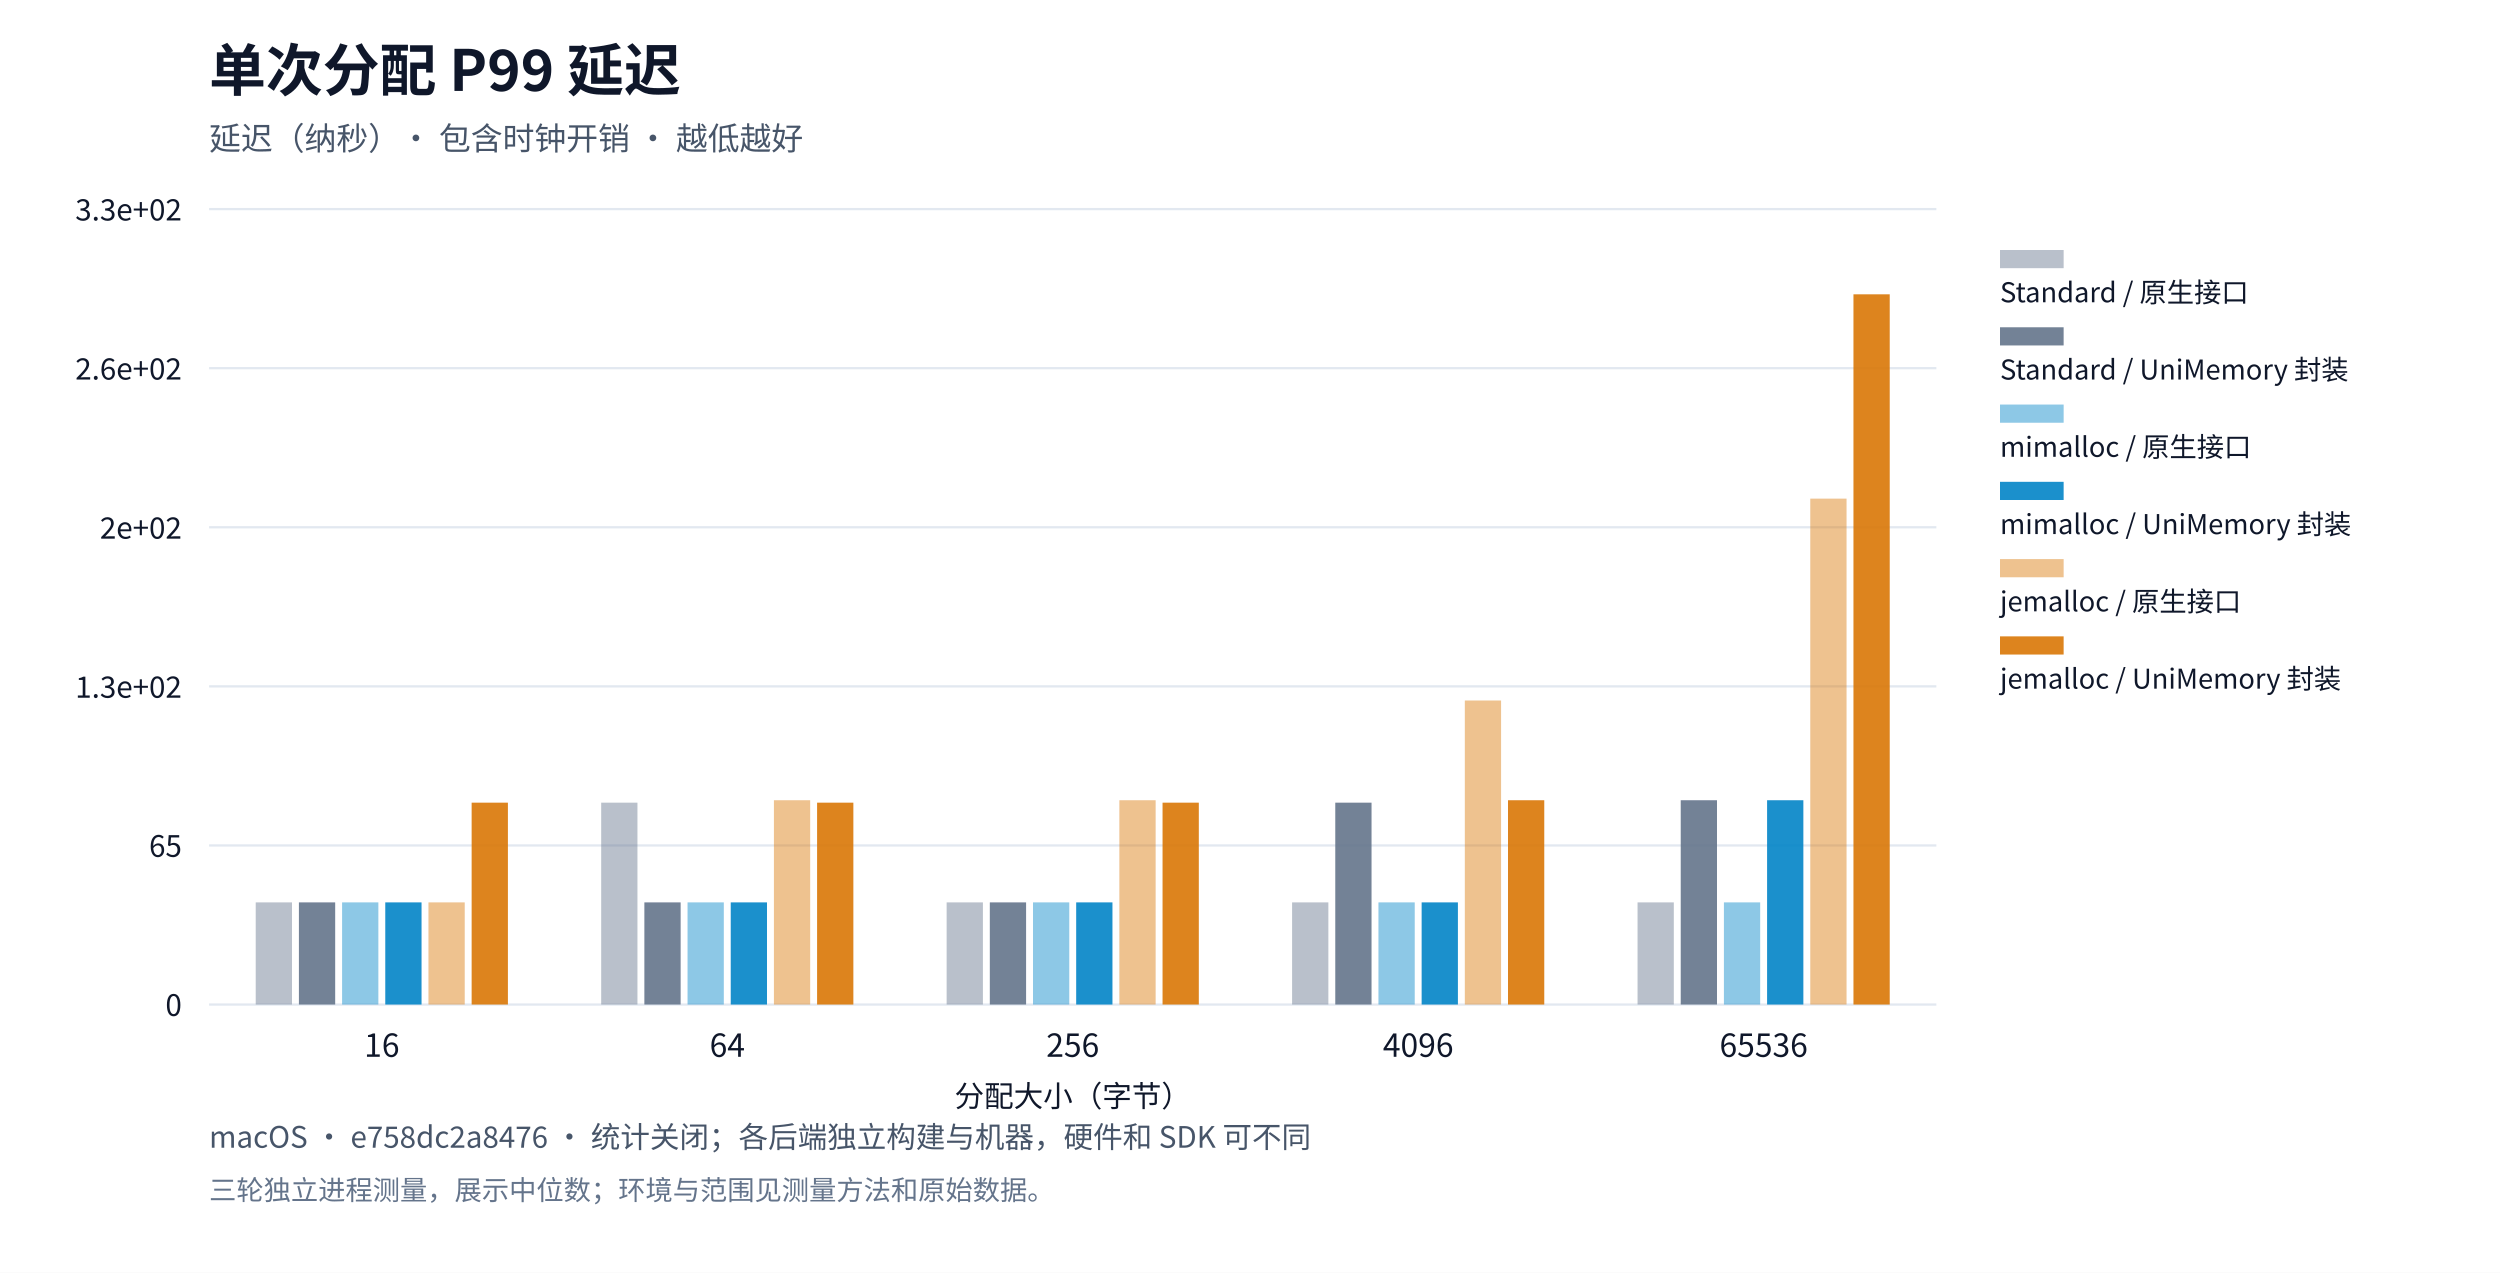
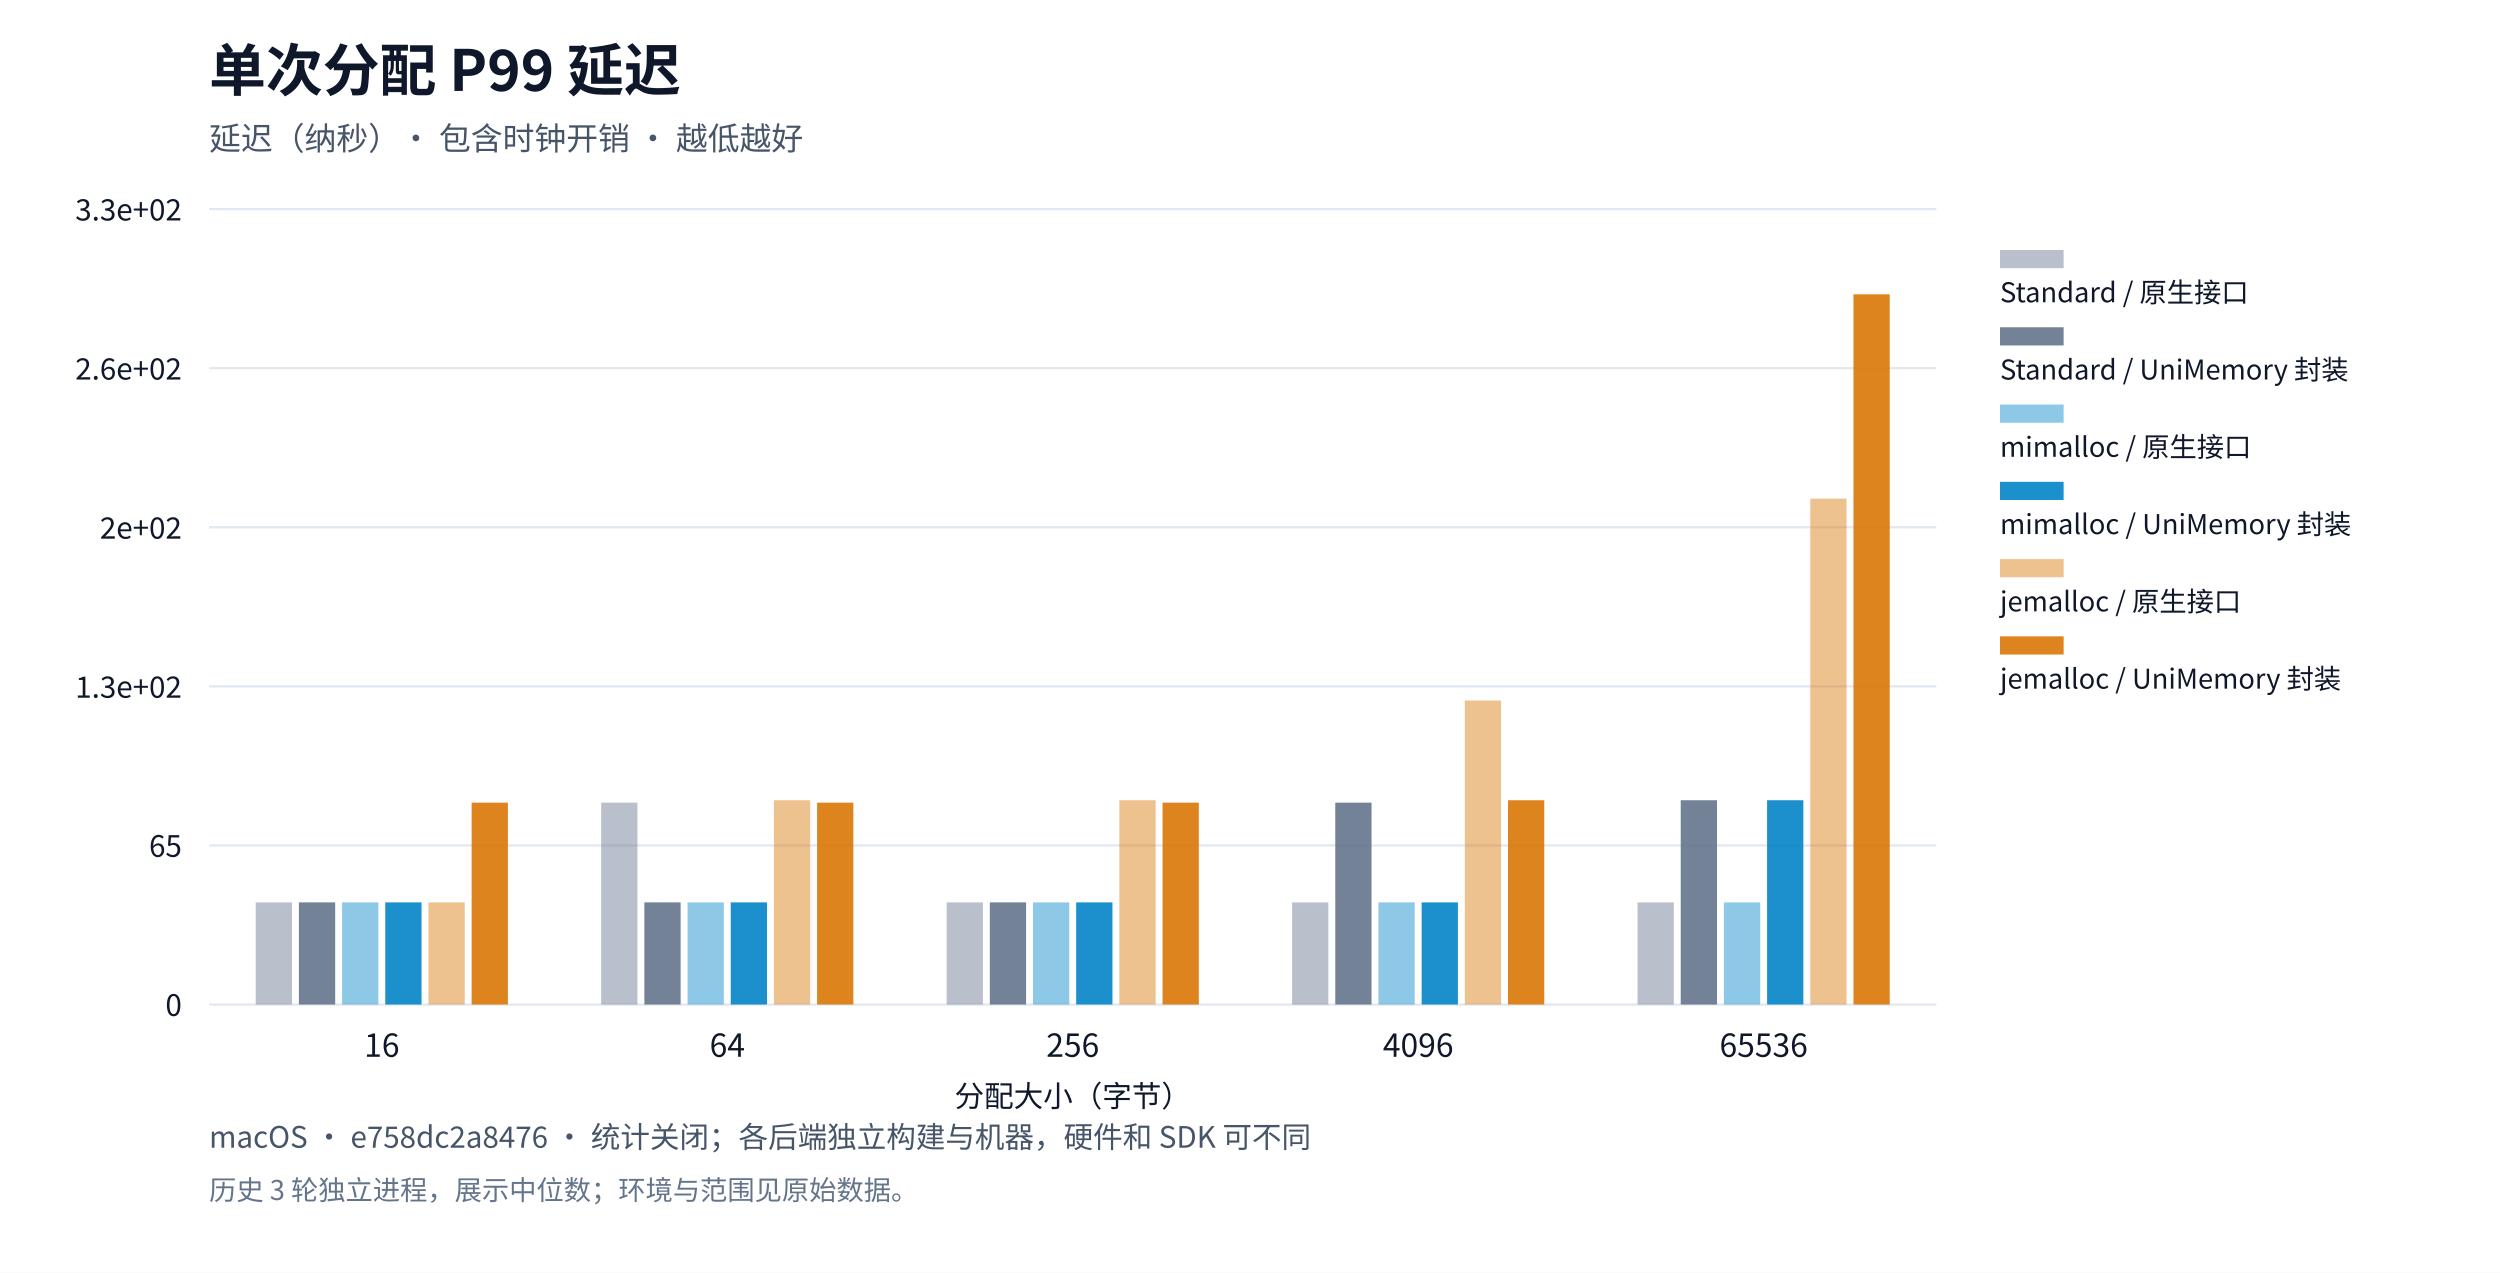
<svg xmlns="http://www.w3.org/2000/svg" xml:lang="zh-CN" viewBox="0 0 1100 560" role="img">
  <rect width="1100" height="560" fill="#ffffff" />
  <g font-family="system-ui,Segoe UI,Microsoft YaHei,PingFang SC,Noto Sans CJK SC,sans-serif" fill="#0f172a">
    <text x="92" y="40" font-size="25" font-weight="650">单次分配 P99 延迟</text>
    <text x="92" y="66" font-size="14" fill="#475569">延迟（纳秒）· 包含时钟开销 · 越低越好</text>
    <defs>
      <pattern id="standard-basic" width="6" height="6" patternUnits="userSpaceOnUse">
        <rect width="6" height="6" fill="#64748b" />
        <path d="M0,6L6,0" stroke="#ffffff" stroke-opacity="0.6" stroke-width="1.2" />
      </pattern>
      <pattern id="mimalloc-basic" width="6" height="6" patternUnits="userSpaceOnUse">
        <rect width="6" height="6" fill="#0284c7" />
        <path d="M0,6L6,0" stroke="#ffffff" stroke-opacity="0.6" stroke-width="1.2" />
      </pattern>
      <pattern id="jemalloc-basic" width="6" height="6" patternUnits="userSpaceOnUse">
        <rect width="6" height="6" fill="#d97706" />
        <path d="M0,6L6,0" stroke="#ffffff" stroke-opacity="0.6" stroke-width="1.2" />
      </pattern>
    </defs>
    <path d="M92,442.0h760" stroke="#e2e8f0" />
    <text x="80" y="447.0" text-anchor="end" font-size="13">0</text>
    <path d="M92,372.0h760" stroke="#e2e8f0" />
    <text x="80" y="377.0" text-anchor="end" font-size="13">65</text>
    <path d="M92,302.0h760" stroke="#e2e8f0" />
    <text x="80" y="307.0" text-anchor="end" font-size="13">1.3e+02</text>
    <path d="M92,232.0h760" stroke="#e2e8f0" />
    <text x="80" y="237.0" text-anchor="end" font-size="13">2e+02</text>
    <path d="M92,162.0h760" stroke="#e2e8f0" />
    <text x="80" y="167.0" text-anchor="end" font-size="13">2.6e+02</text>
    <path d="M92,92.0h760" stroke="#e2e8f0" />
    <text x="80" y="97.0" text-anchor="end" font-size="13">3.3e+02</text>
    <text x="168.0" y="465" text-anchor="middle" font-size="14">16</text>
    <text x="320.0" y="465" text-anchor="middle" font-size="14">64</text>
    <text x="472.0" y="465" text-anchor="middle" font-size="14">256</text>
    <text x="624.0" y="465" text-anchor="middle" font-size="14">4096</text>
    <text x="776.0" y="465" text-anchor="middle" font-size="14">65536</text>
    <rect data-path="native" x="112.52" y="397.051" width="15.96" height="44.949" fill="#64748b" opacity="0.45" />
    <rect data-path="native" x="264.52" y="353.173" width="15.96" height="88.827" fill="#64748b" opacity="0.45" />
    <rect data-path="native" x="416.52" y="397.051" width="15.96" height="44.949" fill="#64748b" opacity="0.45" />
    <rect data-path="native" x="568.52" y="397.051" width="15.96" height="44.949" fill="#64748b" opacity="0.45" />
    <rect data-path="native" x="720.52" y="397.051" width="15.96" height="44.949" fill="#64748b" opacity="0.45" />
    <rect data-path="native" x="880" y="110" width="28" height="8" fill="#64748b" opacity="0.45" />
    <text x="880" y="133" font-size="12">Standard / 原生接口</text>
    <rect data-path="disabled" x="131.52" y="397.051" width="15.96" height="44.949" fill="#64748b" opacity="0.9" />
    <rect data-path="disabled" x="283.52" y="397.051" width="15.96" height="44.949" fill="#64748b" opacity="0.9" />
    <rect data-path="disabled" x="435.52" y="397.051" width="15.96" height="44.949" fill="#64748b" opacity="0.9" />
    <rect data-path="disabled" x="587.52" y="353.173" width="15.96" height="88.827" fill="#64748b" opacity="0.9" />
    <rect data-path="disabled" x="739.52" y="352.103" width="15.96" height="89.897" fill="#64748b" opacity="0.9" />
    <rect data-path="disabled" x="880" y="144" width="28" height="8" fill="#64748b" opacity="0.9" />
    <text x="880" y="167" font-size="12">Standard / UniMemory 封装</text>
    <rect data-path="native" x="150.52" y="397.051" width="15.96" height="44.949" fill="#0284c7" opacity="0.45" />
    <rect data-path="native" x="302.52" y="397.051" width="15.96" height="44.949" fill="#0284c7" opacity="0.45" />
    <rect data-path="native" x="454.52" y="397.051" width="15.96" height="44.949" fill="#0284c7" opacity="0.45" />
    <rect data-path="native" x="606.52" y="397.051" width="15.96" height="44.949" fill="#0284c7" opacity="0.45" />
    <rect data-path="native" x="758.52" y="397.051" width="15.96" height="44.949" fill="#0284c7" opacity="0.45" />
    <rect data-path="native" x="880" y="178" width="28" height="8" fill="#0284c7" opacity="0.45" />
    <text x="880" y="201" font-size="12">mimalloc / 原生接口</text>
    <rect data-path="disabled" x="169.52" y="397.051" width="15.96" height="44.949" fill="#0284c7" opacity="0.9" />
    <rect data-path="disabled" x="321.52" y="397.051" width="15.96" height="44.949" fill="#0284c7" opacity="0.9" />
    <rect data-path="disabled" x="473.52" y="397.051" width="15.96" height="44.949" fill="#0284c7" opacity="0.9" />
    <rect data-path="disabled" x="625.52" y="397.051" width="15.96" height="44.949" fill="#0284c7" opacity="0.9" />
    <rect data-path="disabled" x="777.52" y="352.103" width="15.96" height="89.897" fill="#0284c7" opacity="0.9" />
    <rect data-path="disabled" x="880" y="212" width="28" height="8" fill="#0284c7" opacity="0.9" />
    <text x="880" y="235" font-size="12">mimalloc / UniMemory 封装</text>
    <rect data-path="native" x="188.52" y="397.051" width="15.96" height="44.949" fill="#d97706" opacity="0.45" />
    <rect data-path="native" x="340.52" y="352.103" width="15.96" height="89.897" fill="#d97706" opacity="0.45" />
    <rect data-path="native" x="492.52" y="352.103" width="15.96" height="89.897" fill="#d97706" opacity="0.45" />
    <rect data-path="native" x="644.52" y="308.224" width="15.96" height="133.776" fill="#d97706" opacity="0.45" />
    <rect data-path="native" x="796.52" y="219.397" width="15.96" height="222.603" fill="#d97706" opacity="0.45" />
    <rect data-path="native" x="880" y="246" width="28" height="8" fill="#d97706" opacity="0.45" />
    <text x="880" y="269" font-size="12">jemalloc / 原生接口</text>
    <rect data-path="disabled" x="207.52" y="353.173" width="15.96" height="88.827" fill="#d97706" opacity="0.9" />
    <rect data-path="disabled" x="359.52" y="353.173" width="15.96" height="88.827" fill="#d97706" opacity="0.9" />
    <rect data-path="disabled" x="511.52" y="353.173" width="15.96" height="88.827" fill="#d97706" opacity="0.9" />
    <rect data-path="disabled" x="663.52" y="352.103" width="15.96" height="89.897" fill="#d97706" opacity="0.9" />
    <rect data-path="disabled" x="815.52" y="129.5" width="15.96" height="312.5" fill="#d97706" opacity="0.9" />
    <rect data-path="disabled" x="880" y="280" width="28" height="8" fill="#d97706" opacity="0.9" />
    <text x="880" y="303" font-size="12">jemalloc / UniMemory 封装</text>
    <text x="472" y="487" text-anchor="middle" font-size="13">分配大小（字节）</text>
    <text x="92" y="505" font-size="13" fill="#475569">macOS · e758dc2a8476 · 统计关闭；各后端独立构建与机器，硬件和 SDK 可不同</text>
-     <text x="92" y="528" font-size="12" fill="#64748b">三轮独立进程测量，展示中位数；环境与范围见测量方法和原始数据。</text>
+     <text x="92" y="528" font-size="12" fill="#64748b">历史 3 轮独立进程，展示中位数；环境与范围见原始数据。</text>
  </g>
</svg>
